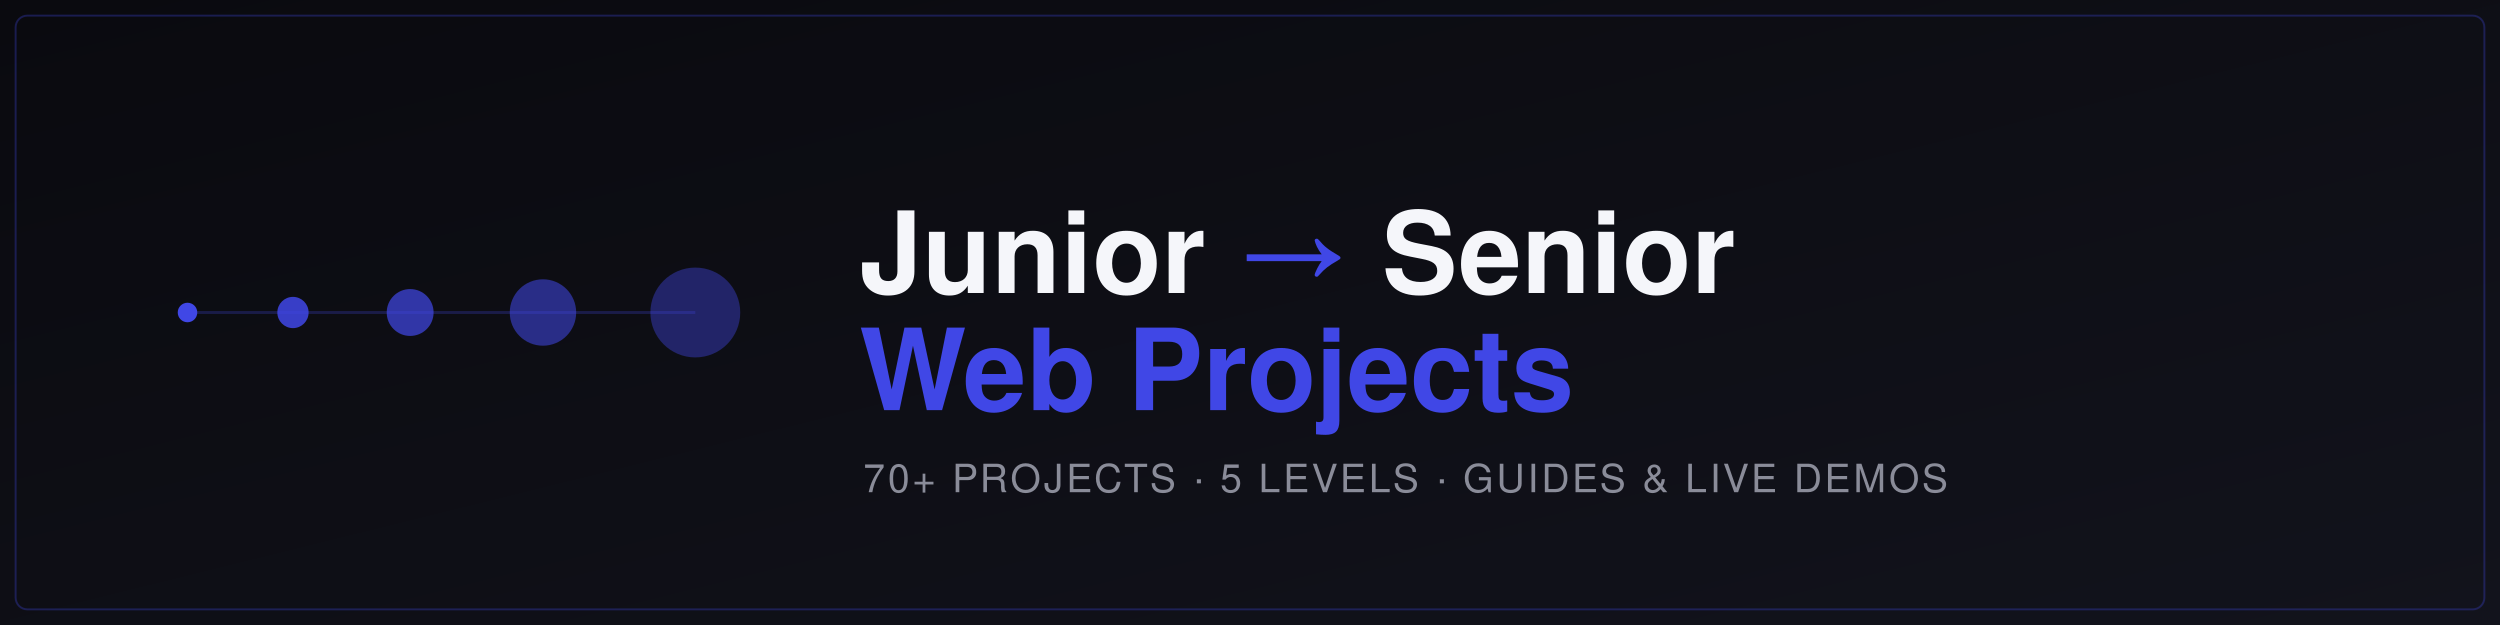
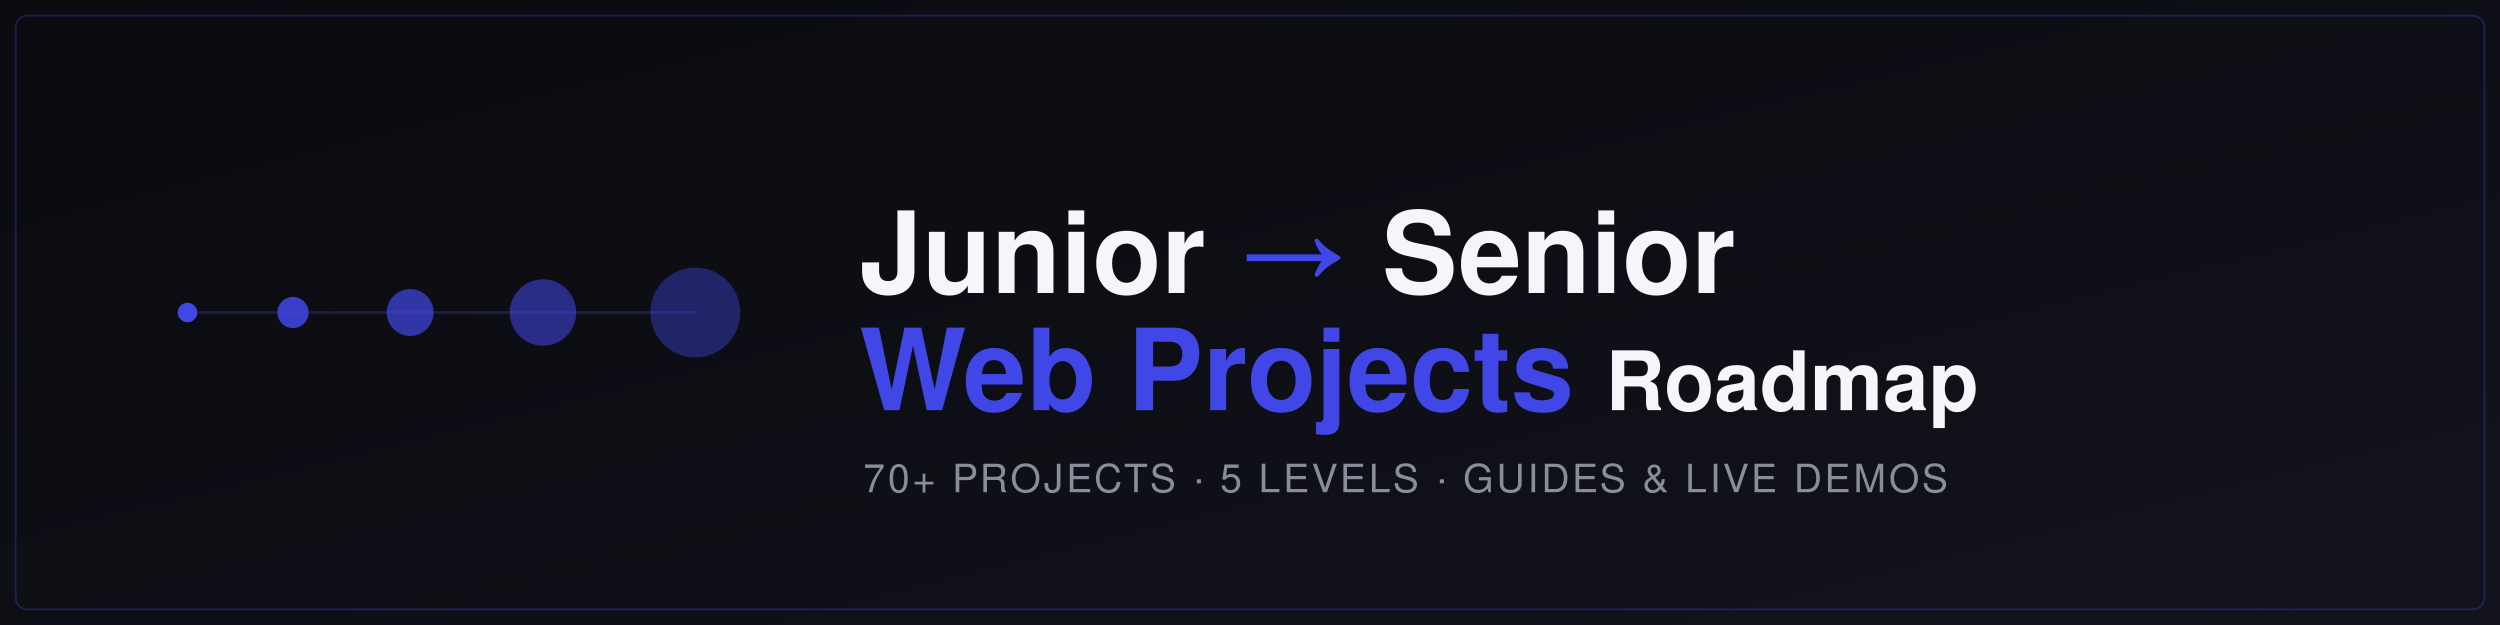
- <svg xmlns="http://www.w3.org/2000/svg" viewBox="0 0 1280 320" width="1280" height="320" role="img" aria-label="Junior to Senior Web Projects">
+ <svg xmlns="http://www.w3.org/2000/svg" viewBox="0 0 1280 320" width="1280" height="320" role="img" aria-label="Junior to Senior Web Projects Roadmap">
  <defs>
    <linearGradient id="bg" x1="0" y1="0" x2="1" y2="1">
      <stop offset="0" stop-color="#0A0A0F" />
      <stop offset="1" stop-color="#12131C" />
    </linearGradient>
  </defs>
  <rect width="1280" height="320" fill="url(#bg)" />
  <g fill="#4047E6">
    <circle cx="96" cy="160" r="5" />
    <circle cx="150" cy="160" r="8" opacity="0.85" />
    <circle cx="210" cy="160" r="12" opacity="0.7" />
    <circle cx="278" cy="160" r="17" opacity="0.55" />
    <circle cx="356" cy="160" r="23" opacity="0.4" />
  </g>
  <line x1="96" y1="160" x2="356" y2="160" stroke="#4047E6" stroke-width="1.5" opacity="0.25" />
  <text x="440" y="150" font-family="'Segoe UI', Helvetica, Arial, sans-serif" font-size="58" font-weight="700" fill="#F5F6FA">
    Junior <tspan fill="#4047E6">→</tspan> Senior
  </text>
  <text x="440" y="210" font-family="'Segoe UI', Helvetica, Arial, sans-serif" font-size="58" font-weight="700" fill="#4047E6">
-     Web Projects
+     Web Projects <tspan fill="#F5F6FA" font-size="42">Roadmap</tspan>
  </text>
  <text x="442" y="252" font-family="'Segoe UI', Helvetica, Arial, sans-serif" font-size="20" font-weight="400" fill="#8A8C99" letter-spacing="1.5">
    70+ PROJECTS · 5 LEVELS · GUIDES &amp; LIVE DEMOS
  </text>
  <rect x="8" y="8" width="1264" height="304" fill="none" stroke="#4047E6" stroke-width="1" opacity="0.3" rx="6" />
</svg>
